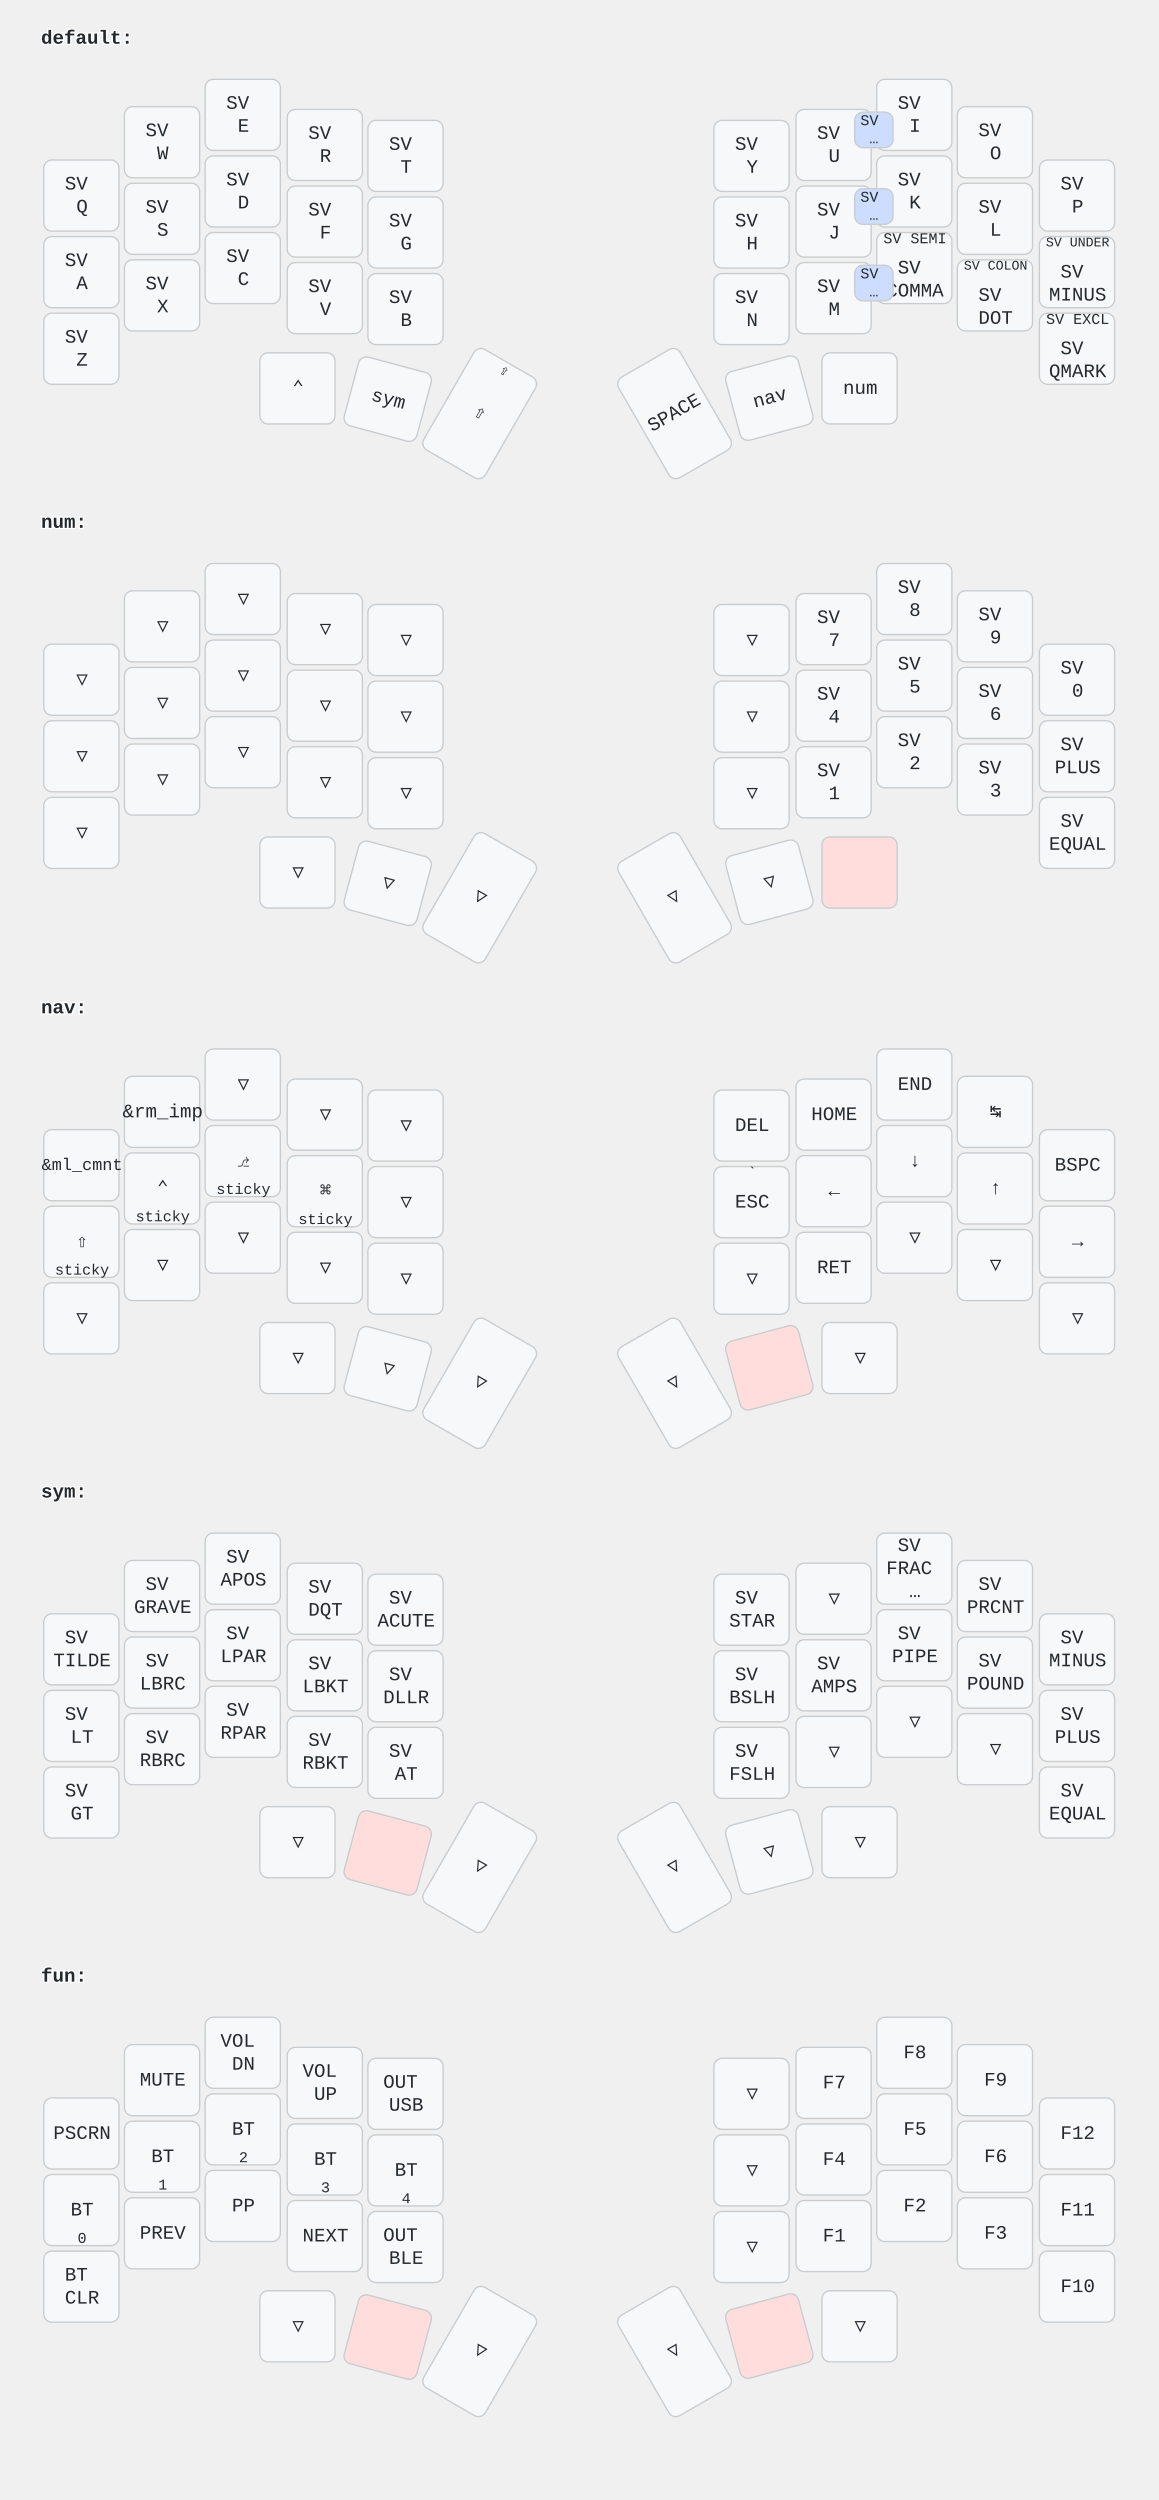
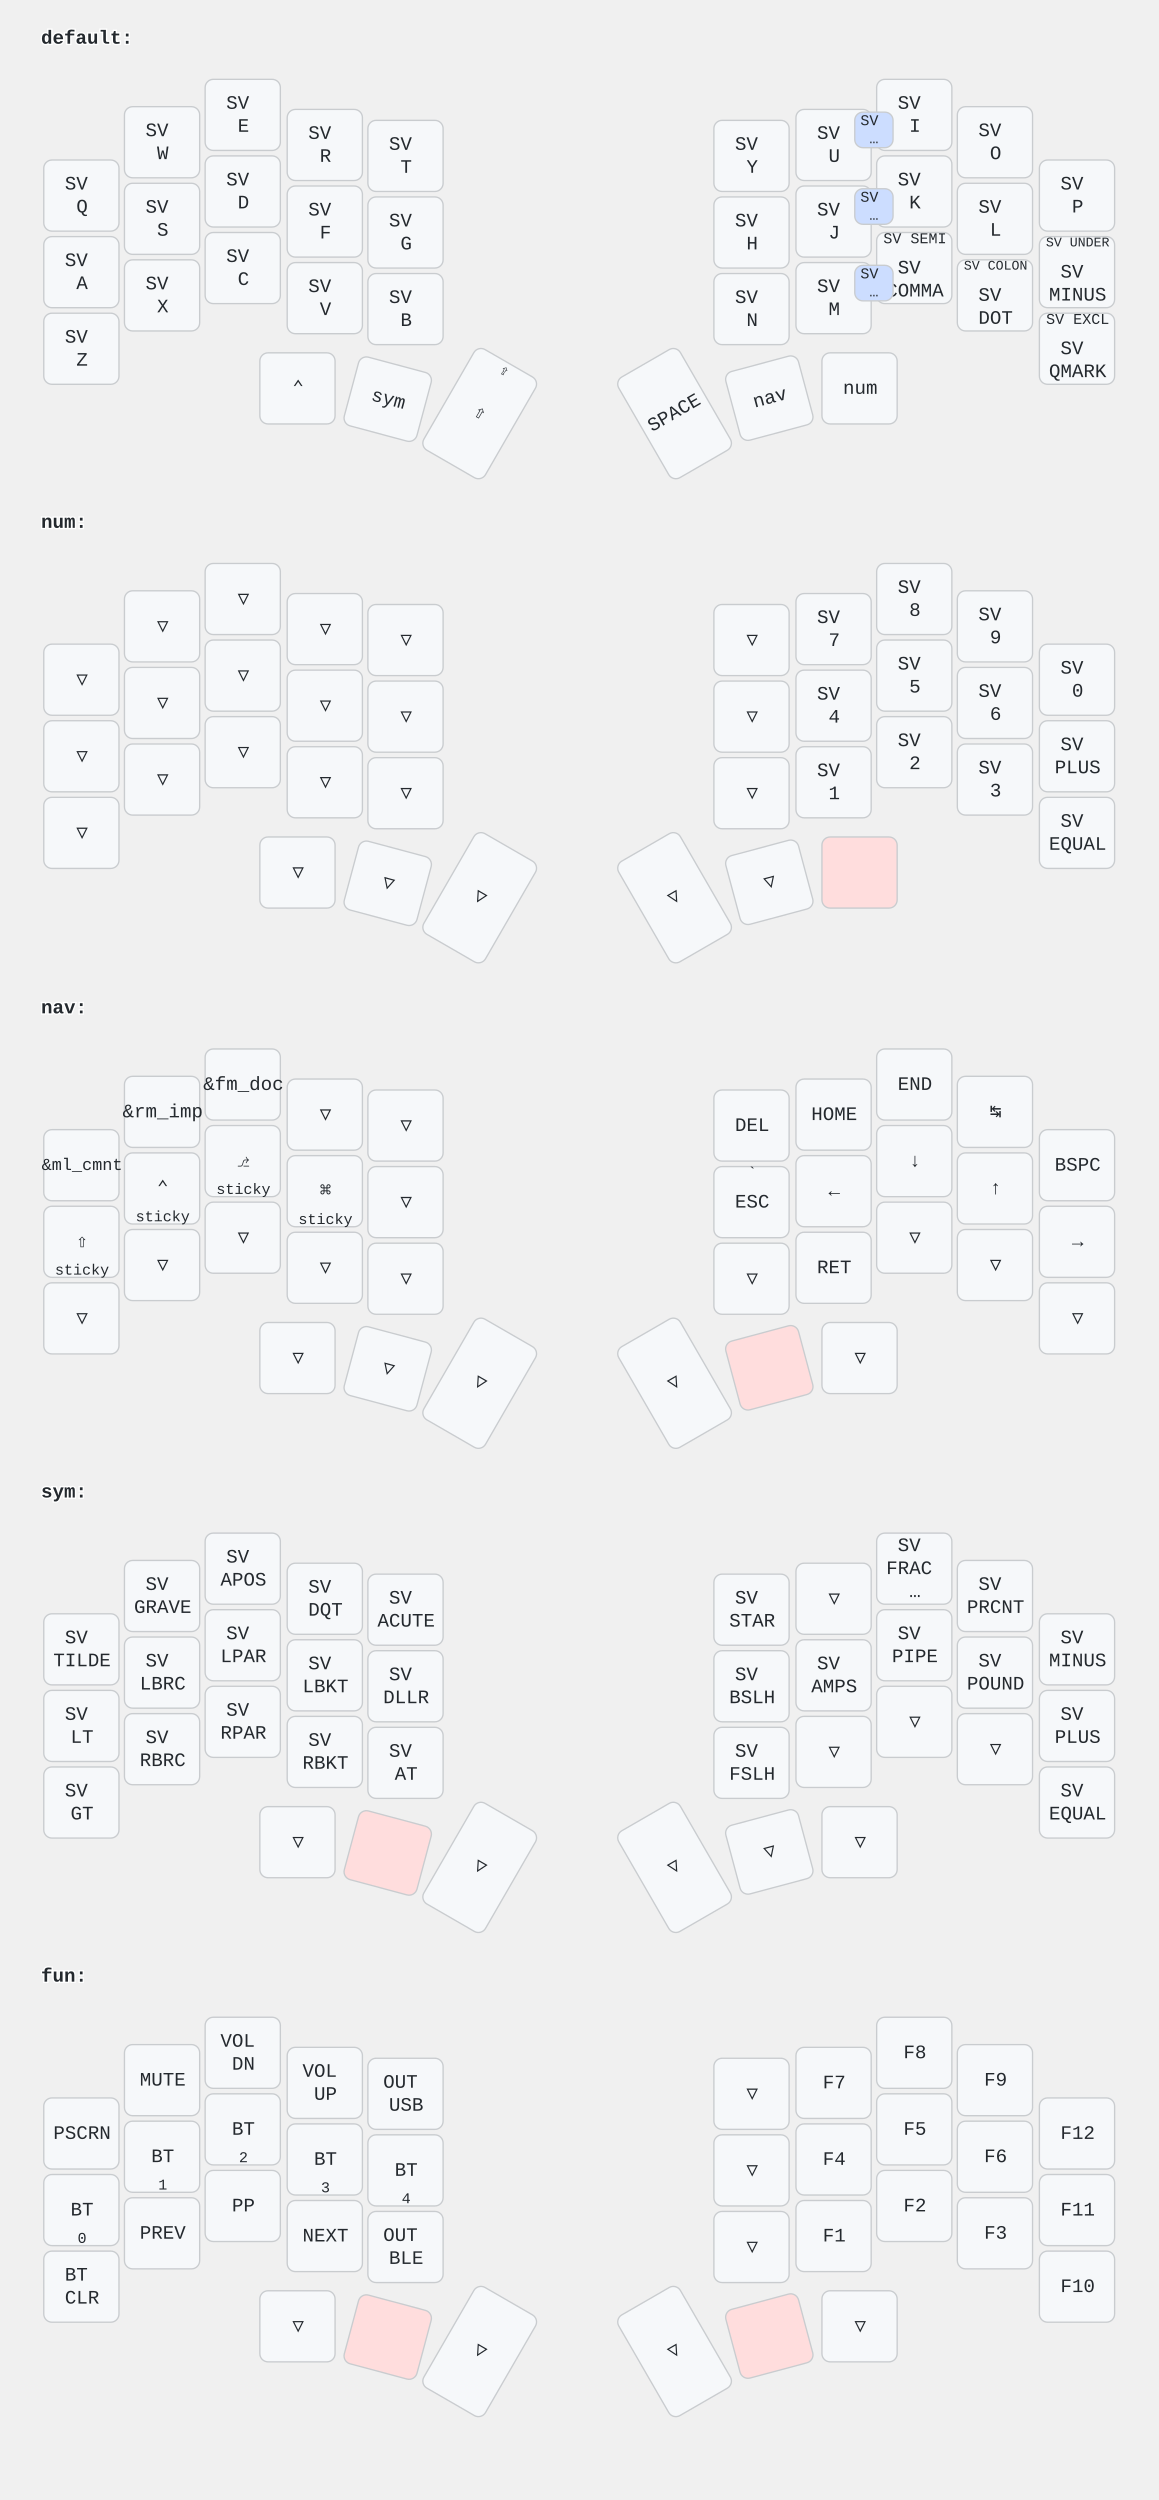
<svg xmlns="http://www.w3.org/2000/svg" width="847" height="1828" viewBox="0 0 847 1828" class="keymap">
  <style>/* font and background color specifications */
svg {
    font-family: SFMono-Regular,Consolas,Liberation Mono,Menlo,monospace;
    font-size: 14px;
    font-kerning: normal;
    text-rendering: optimizeLegibility;
    fill: #24292e;
}

/* default key styling */
rect {
    fill: #f6f8fa;
    stroke: #c9cccf;
    stroke-width: 1;
}

/* color accent for combo boxes */
rect.combo {
    fill: #cdf;
}

/* color accent for held keys */
rect.held, rect.combo.held {
    fill: #fdd;
}

/* color accent for ghost (optional) keys */
rect.ghost, rect.combo.ghost {
    fill: #ddd;
}

text {
    text-anchor: middle;
    dominant-baseline: middle;
}

/* styling for layer labels */
text.label {
    font-weight: bold;
    text-anchor: start;
    stroke: white;
    stroke-width: 2;
    paint-order: stroke;
}

/* styling for combo tap, and key hold/shifted label text */
text.combo, text.hold, text.shifted {
    font-size: 11px;
}

text.hold {
    text-anchor: middle;
    dominant-baseline: auto;
}

text.shifted {
    text-anchor: middle;
    dominant-baseline: hanging;
}

/* styling for hold/shifted label text in combo box */
text.combo.hold, text.combo.shifted {
    font-size: 8px;
}

/* styling for combo dendrons */
path {
    stroke-width: 1;
    stroke: gray;
    fill: none;
}
</style>
  <g transform="translate(30, 0)" class="layer-default">
    <text x="0" y="28" class="label" id="default">default:</text>
    <g transform="translate(0, 56)">
      <g transform="translate(30, 87)" class="key keypos-0">
        <rect rx="6" ry="6" x="-28" y="-26" width="55" height="52" class="key" />
        <text x="0" y="0" class="key tap">
          <tspan x="0" dy="-0.6em">SV</tspan>
          <tspan x="0" dy="1.2em">Q</tspan>
        </text>
      </g>
      <g transform="translate(89, 48)" class="key keypos-1">
        <rect rx="6" ry="6" x="-28" y="-26" width="55" height="52" class="key" />
        <text x="0" y="0" class="key tap">
          <tspan x="0" dy="-0.6em">SV</tspan>
          <tspan x="0" dy="1.2em">W</tspan>
        </text>
      </g>
      <g transform="translate(148, 28)" class="key keypos-2">
        <rect rx="6" ry="6" x="-28" y="-26" width="55" height="52" class="key" />
        <text x="0" y="0" class="key tap">
          <tspan x="0" dy="-0.6em">SV</tspan>
          <tspan x="0" dy="1.2em">E</tspan>
        </text>
      </g>
      <g transform="translate(208, 50)" class="key keypos-3">
        <rect rx="6" ry="6" x="-28" y="-26" width="55" height="52" class="key" />
        <text x="0" y="0" class="key tap">
          <tspan x="0" dy="-0.6em">SV</tspan>
          <tspan x="0" dy="1.2em">R</tspan>
        </text>
      </g>
      <g transform="translate(267, 58)" class="key keypos-4">
        <rect rx="6" ry="6" x="-28" y="-26" width="55" height="52" class="key" />
        <text x="0" y="0" class="key tap">
          <tspan x="0" dy="-0.6em">SV</tspan>
          <tspan x="0" dy="1.2em">T</tspan>
        </text>
      </g>
      <g transform="translate(520, 58)" class="key keypos-5">
        <rect rx="6" ry="6" x="-28" y="-26" width="55" height="52" class="key" />
        <text x="0" y="0" class="key tap">
          <tspan x="0" dy="-0.6em">SV</tspan>
          <tspan x="0" dy="1.2em">Y</tspan>
        </text>
      </g>
      <g transform="translate(580, 50)" class="key keypos-6">
        <rect rx="6" ry="6" x="-28" y="-26" width="55" height="52" class="key" />
        <text x="0" y="0" class="key tap">
          <tspan x="0" dy="-0.6em">SV</tspan>
          <tspan x="0" dy="1.2em">U</tspan>
        </text>
      </g>
      <g transform="translate(639, 28)" class="key keypos-7">
        <rect rx="6" ry="6" x="-28" y="-26" width="55" height="52" class="key" />
        <text x="0" y="0" class="key tap">
          <tspan x="0" dy="-0.6em">SV</tspan>
          <tspan x="0" dy="1.2em">I</tspan>
        </text>
      </g>
      <g transform="translate(698, 48)" class="key keypos-8">
        <rect rx="6" ry="6" x="-28" y="-26" width="55" height="52" class="key" />
        <text x="0" y="0" class="key tap">
          <tspan x="0" dy="-0.6em">SV</tspan>
          <tspan x="0" dy="1.2em">O</tspan>
        </text>
      </g>
      <g transform="translate(758, 87)" class="key keypos-9">
        <rect rx="6" ry="6" x="-28" y="-26" width="55" height="52" class="key" />
        <text x="0" y="0" class="key tap">
          <tspan x="0" dy="-0.6em">SV</tspan>
          <tspan x="0" dy="1.2em">P</tspan>
        </text>
      </g>
      <g transform="translate(30, 143)" class="key keypos-10">
        <rect rx="6" ry="6" x="-28" y="-26" width="55" height="52" class="key" />
        <text x="0" y="0" class="key tap">
          <tspan x="0" dy="-0.6em">SV</tspan>
          <tspan x="0" dy="1.2em">A</tspan>
        </text>
      </g>
      <g transform="translate(89, 104)" class="key keypos-11">
        <rect rx="6" ry="6" x="-28" y="-26" width="55" height="52" class="key" />
        <text x="0" y="0" class="key tap">
          <tspan x="0" dy="-0.6em">SV</tspan>
          <tspan x="0" dy="1.2em">S</tspan>
        </text>
      </g>
      <g transform="translate(148, 84)" class="key keypos-12">
        <rect rx="6" ry="6" x="-28" y="-26" width="55" height="52" class="key" />
        <text x="0" y="0" class="key tap">
          <tspan x="0" dy="-0.6em">SV</tspan>
          <tspan x="0" dy="1.2em">D</tspan>
        </text>
      </g>
      <g transform="translate(208, 106)" class="key keypos-13">
        <rect rx="6" ry="6" x="-28" y="-26" width="55" height="52" class="key" />
        <text x="0" y="0" class="key tap">
          <tspan x="0" dy="-0.6em">SV</tspan>
          <tspan x="0" dy="1.2em">F</tspan>
        </text>
      </g>
      <g transform="translate(267, 114)" class="key keypos-14">
        <rect rx="6" ry="6" x="-28" y="-26" width="55" height="52" class="key" />
        <text x="0" y="0" class="key tap">
          <tspan x="0" dy="-0.6em">SV</tspan>
          <tspan x="0" dy="1.2em">G</tspan>
        </text>
      </g>
      <g transform="translate(520, 114)" class="key keypos-15">
        <rect rx="6" ry="6" x="-28" y="-26" width="55" height="52" class="key" />
        <text x="0" y="0" class="key tap">
          <tspan x="0" dy="-0.6em">SV</tspan>
          <tspan x="0" dy="1.2em">H</tspan>
        </text>
      </g>
      <g transform="translate(580, 106)" class="key keypos-16">
        <rect rx="6" ry="6" x="-28" y="-26" width="55" height="52" class="key" />
        <text x="0" y="0" class="key tap">
          <tspan x="0" dy="-0.6em">SV</tspan>
          <tspan x="0" dy="1.2em">J</tspan>
        </text>
      </g>
      <g transform="translate(639, 84)" class="key keypos-17">
        <rect rx="6" ry="6" x="-28" y="-26" width="55" height="52" class="key" />
        <text x="0" y="0" class="key tap">
          <tspan x="0" dy="-0.6em">SV</tspan>
          <tspan x="0" dy="1.2em">K</tspan>
        </text>
      </g>
      <g transform="translate(698, 104)" class="key keypos-18">
        <rect rx="6" ry="6" x="-28" y="-26" width="55" height="52" class="key" />
        <text x="0" y="0" class="key tap">
          <tspan x="0" dy="-0.6em">SV</tspan>
          <tspan x="0" dy="1.2em">L</tspan>
        </text>
      </g>
      <g transform="translate(758, 143)" class="key keypos-19">
        <rect rx="6" ry="6" x="-28" y="-26" width="55" height="52" class="key" />
        <text x="0" y="0" class="key tap">
          <tspan x="0" dy="-0.0em">SV</tspan>
          <tspan x="0" dy="1.2em">MINUS</tspan>
        </text>
        <text x="0" y="-24" class="key shifted">
          <tspan style="font-size: 88%">SV UNDER</tspan>
        </text>
      </g>
      <g transform="translate(30, 199)" class="key keypos-20">
        <rect rx="6" ry="6" x="-28" y="-26" width="55" height="52" class="key" />
        <text x="0" y="0" class="key tap">
          <tspan x="0" dy="-0.6em">SV</tspan>
          <tspan x="0" dy="1.2em">Z</tspan>
        </text>
      </g>
      <g transform="translate(89, 160)" class="key keypos-21">
        <rect rx="6" ry="6" x="-28" y="-26" width="55" height="52" class="key" />
        <text x="0" y="0" class="key tap">
          <tspan x="0" dy="-0.6em">SV</tspan>
          <tspan x="0" dy="1.2em">X</tspan>
        </text>
      </g>
      <g transform="translate(148, 140)" class="key keypos-22">
        <rect rx="6" ry="6" x="-28" y="-26" width="55" height="52" class="key" />
        <text x="0" y="0" class="key tap">
          <tspan x="0" dy="-0.6em">SV</tspan>
          <tspan x="0" dy="1.2em">C</tspan>
        </text>
      </g>
      <g transform="translate(208, 162)" class="key keypos-23">
        <rect rx="6" ry="6" x="-28" y="-26" width="55" height="52" class="key" />
        <text x="0" y="0" class="key tap">
          <tspan x="0" dy="-0.6em">SV</tspan>
          <tspan x="0" dy="1.2em">V</tspan>
        </text>
      </g>
      <g transform="translate(267, 170)" class="key keypos-24">
        <rect rx="6" ry="6" x="-28" y="-26" width="55" height="52" class="key" />
        <text x="0" y="0" class="key tap">
          <tspan x="0" dy="-0.6em">SV</tspan>
          <tspan x="0" dy="1.2em">B</tspan>
        </text>
      </g>
      <g transform="translate(520, 170)" class="key keypos-25">
        <rect rx="6" ry="6" x="-28" y="-26" width="55" height="52" class="key" />
        <text x="0" y="0" class="key tap">
          <tspan x="0" dy="-0.6em">SV</tspan>
          <tspan x="0" dy="1.2em">N</tspan>
        </text>
      </g>
      <g transform="translate(580, 162)" class="key keypos-26">
        <rect rx="6" ry="6" x="-28" y="-26" width="55" height="52" class="key" />
        <text x="0" y="0" class="key tap">
          <tspan x="0" dy="-0.6em">SV</tspan>
          <tspan x="0" dy="1.2em">M</tspan>
        </text>
      </g>
      <g transform="translate(639, 140)" class="key keypos-27">
        <rect rx="6" ry="6" x="-28" y="-26" width="55" height="52" class="key" />
        <text x="0" y="0" class="key tap">
          <tspan x="0" dy="-0.0em">SV</tspan>
          <tspan x="0" dy="1.2em">COMMA</tspan>
        </text>
        <text x="0" y="-24" class="key shifted">SV SEMI</text>
      </g>
      <g transform="translate(698, 160)" class="key keypos-28">
        <rect rx="6" ry="6" x="-28" y="-26" width="55" height="52" class="key" />
        <text x="0" y="0" class="key tap">
          <tspan x="0" dy="-0.0em">SV</tspan>
          <tspan x="0" dy="1.2em">DOT</tspan>
        </text>
        <text x="0" y="-24" class="key shifted">
          <tspan style="font-size: 88%">SV COLON</tspan>
        </text>
      </g>
      <g transform="translate(758, 199)" class="key keypos-29">
        <rect rx="6" ry="6" x="-28" y="-26" width="55" height="52" class="key" />
        <text x="0" y="0" class="key tap">
          <tspan x="0" dy="-0.0em">SV</tspan>
          <tspan x="0" dy="1.2em">QMARK</tspan>
        </text>
        <text x="0" y="-24" class="key shifted">SV EXCL</text>
      </g>
      <g transform="translate(188, 228)" class="key keypos-30">
        <rect rx="6" ry="6" x="-28" y="-26" width="55" height="52" class="key" />
        <text x="0" y="0" class="key tap">⌃</text>
      </g>
      <g transform="translate(254, 236) rotate(15.0)" class="key keypos-31">
        <rect rx="6" ry="6" x="-28" y="-26" width="55" height="52" class="key" />
        <a href="#sym">
          <text x="0" y="0" class="key tap layer-activator">sym</text>
        </a>
      </g>
      <g transform="translate(321, 246) rotate(30.0)" class="key keypos-32">
        <rect rx="6" ry="6" x="-26" y="-42" width="52" height="85" class="key" />
        <text x="0" y="0" class="key tap">⇧</text>
        <text x="0" y="-40" class="key shifted">⇪</text>
      </g>
      <g transform="translate(463, 246) rotate(-30.0)" class="key keypos-33">
        <rect rx="6" ry="6" x="-26" y="-42" width="52" height="85" class="key" />
        <text x="0" y="0" class="key tap">SPACE</text>
      </g>
      <g transform="translate(533, 235) rotate(-15.0)" class="key keypos-34">
        <rect rx="6" ry="6" x="-28" y="-26" width="55" height="52" class="key" />
        <a href="#nav">
          <text x="0" y="0" class="key tap layer-activator">nav</text>
        </a>
      </g>
      <g transform="translate(599, 228)" class="key keypos-35">
        <rect rx="6" ry="6" x="-28" y="-26" width="55" height="52" class="key" />
        <a href="#num">
          <text x="0" y="0" class="key tap layer-activator">num</text>
        </a>
      </g>
      <g class="combo combopos-0">
        <rect rx="6" ry="6" x="595" y="26" width="28" height="26" class="combo" />
        <text x="609" y="39" class="combo tap">
          <tspan x="609" dy="-0.6em">SV</tspan>
          <tspan x="609" dy="1.2em">…</tspan>
        </text>
      </g>
      <g class="combo combopos-1">
        <rect rx="6" ry="6" x="595" y="82" width="28" height="26" class="combo" />
        <text x="609" y="95" class="combo tap">
          <tspan x="609" dy="-0.6em">SV</tspan>
          <tspan x="609" dy="1.2em">…</tspan>
        </text>
      </g>
      <g class="combo combopos-2">
        <rect rx="6" ry="6" x="595" y="138" width="28" height="26" class="combo" />
        <text x="609" y="151" class="combo tap">
          <tspan x="609" dy="-0.6em">SV</tspan>
          <tspan x="609" dy="1.2em">…</tspan>
        </text>
      </g>
    </g>
  </g>
  <g transform="translate(30, 354)" class="layer-num">
    <text x="0" y="28" class="label" id="num">num:</text>
    <g transform="translate(0, 56)">
      <g transform="translate(30, 87)" class="key trans keypos-0">
        <rect rx="6" ry="6" x="-28" y="-26" width="55" height="52" class="key trans" />
        <text x="0" y="0" class="key trans tap">▽</text>
      </g>
      <g transform="translate(89, 48)" class="key trans keypos-1">
        <rect rx="6" ry="6" x="-28" y="-26" width="55" height="52" class="key trans" />
        <text x="0" y="0" class="key trans tap">▽</text>
      </g>
      <g transform="translate(148, 28)" class="key trans keypos-2">
        <rect rx="6" ry="6" x="-28" y="-26" width="55" height="52" class="key trans" />
        <text x="0" y="0" class="key trans tap">▽</text>
      </g>
      <g transform="translate(208, 50)" class="key trans keypos-3">
        <rect rx="6" ry="6" x="-28" y="-26" width="55" height="52" class="key trans" />
        <text x="0" y="0" class="key trans tap">▽</text>
      </g>
      <g transform="translate(267, 58)" class="key trans keypos-4">
        <rect rx="6" ry="6" x="-28" y="-26" width="55" height="52" class="key trans" />
        <text x="0" y="0" class="key trans tap">▽</text>
      </g>
      <g transform="translate(520, 58)" class="key trans keypos-5">
        <rect rx="6" ry="6" x="-28" y="-26" width="55" height="52" class="key trans" />
        <text x="0" y="0" class="key trans tap">▽</text>
      </g>
      <g transform="translate(580, 50)" class="key keypos-6">
        <rect rx="6" ry="6" x="-28" y="-26" width="55" height="52" class="key" />
        <text x="0" y="0" class="key tap">
          <tspan x="0" dy="-0.6em">SV</tspan>
          <tspan x="0" dy="1.2em">7</tspan>
        </text>
      </g>
      <g transform="translate(639, 28)" class="key keypos-7">
        <rect rx="6" ry="6" x="-28" y="-26" width="55" height="52" class="key" />
        <text x="0" y="0" class="key tap">
          <tspan x="0" dy="-0.6em">SV</tspan>
          <tspan x="0" dy="1.2em">8</tspan>
        </text>
      </g>
      <g transform="translate(698, 48)" class="key keypos-8">
        <rect rx="6" ry="6" x="-28" y="-26" width="55" height="52" class="key" />
        <text x="0" y="0" class="key tap">
          <tspan x="0" dy="-0.6em">SV</tspan>
          <tspan x="0" dy="1.2em">9</tspan>
        </text>
      </g>
      <g transform="translate(758, 87)" class="key keypos-9">
        <rect rx="6" ry="6" x="-28" y="-26" width="55" height="52" class="key" />
        <text x="0" y="0" class="key tap">
          <tspan x="0" dy="-0.6em">SV</tspan>
          <tspan x="0" dy="1.2em">0</tspan>
        </text>
      </g>
      <g transform="translate(30, 143)" class="key trans keypos-10">
        <rect rx="6" ry="6" x="-28" y="-26" width="55" height="52" class="key trans" />
        <text x="0" y="0" class="key trans tap">▽</text>
      </g>
      <g transform="translate(89, 104)" class="key trans keypos-11">
        <rect rx="6" ry="6" x="-28" y="-26" width="55" height="52" class="key trans" />
        <text x="0" y="0" class="key trans tap">▽</text>
      </g>
      <g transform="translate(148, 84)" class="key trans keypos-12">
        <rect rx="6" ry="6" x="-28" y="-26" width="55" height="52" class="key trans" />
        <text x="0" y="0" class="key trans tap">▽</text>
      </g>
      <g transform="translate(208, 106)" class="key trans keypos-13">
        <rect rx="6" ry="6" x="-28" y="-26" width="55" height="52" class="key trans" />
        <text x="0" y="0" class="key trans tap">▽</text>
      </g>
      <g transform="translate(267, 114)" class="key trans keypos-14">
        <rect rx="6" ry="6" x="-28" y="-26" width="55" height="52" class="key trans" />
        <text x="0" y="0" class="key trans tap">▽</text>
      </g>
      <g transform="translate(520, 114)" class="key trans keypos-15">
        <rect rx="6" ry="6" x="-28" y="-26" width="55" height="52" class="key trans" />
        <text x="0" y="0" class="key trans tap">▽</text>
      </g>
      <g transform="translate(580, 106)" class="key keypos-16">
        <rect rx="6" ry="6" x="-28" y="-26" width="55" height="52" class="key" />
        <text x="0" y="0" class="key tap">
          <tspan x="0" dy="-0.6em">SV</tspan>
          <tspan x="0" dy="1.2em">4</tspan>
        </text>
      </g>
      <g transform="translate(639, 84)" class="key keypos-17">
        <rect rx="6" ry="6" x="-28" y="-26" width="55" height="52" class="key" />
        <text x="0" y="0" class="key tap">
          <tspan x="0" dy="-0.6em">SV</tspan>
          <tspan x="0" dy="1.2em">5</tspan>
        </text>
      </g>
      <g transform="translate(698, 104)" class="key keypos-18">
        <rect rx="6" ry="6" x="-28" y="-26" width="55" height="52" class="key" />
        <text x="0" y="0" class="key tap">
          <tspan x="0" dy="-0.6em">SV</tspan>
          <tspan x="0" dy="1.2em">6</tspan>
        </text>
      </g>
      <g transform="translate(758, 143)" class="key keypos-19">
        <rect rx="6" ry="6" x="-28" y="-26" width="55" height="52" class="key" />
        <text x="0" y="0" class="key tap">
          <tspan x="0" dy="-0.6em">SV</tspan>
          <tspan x="0" dy="1.2em">PLUS</tspan>
        </text>
      </g>
      <g transform="translate(30, 199)" class="key trans keypos-20">
        <rect rx="6" ry="6" x="-28" y="-26" width="55" height="52" class="key trans" />
        <text x="0" y="0" class="key trans tap">▽</text>
      </g>
      <g transform="translate(89, 160)" class="key trans keypos-21">
        <rect rx="6" ry="6" x="-28" y="-26" width="55" height="52" class="key trans" />
        <text x="0" y="0" class="key trans tap">▽</text>
      </g>
      <g transform="translate(148, 140)" class="key trans keypos-22">
        <rect rx="6" ry="6" x="-28" y="-26" width="55" height="52" class="key trans" />
        <text x="0" y="0" class="key trans tap">▽</text>
      </g>
      <g transform="translate(208, 162)" class="key trans keypos-23">
        <rect rx="6" ry="6" x="-28" y="-26" width="55" height="52" class="key trans" />
        <text x="0" y="0" class="key trans tap">▽</text>
      </g>
      <g transform="translate(267, 170)" class="key trans keypos-24">
        <rect rx="6" ry="6" x="-28" y="-26" width="55" height="52" class="key trans" />
        <text x="0" y="0" class="key trans tap">▽</text>
      </g>
      <g transform="translate(520, 170)" class="key trans keypos-25">
        <rect rx="6" ry="6" x="-28" y="-26" width="55" height="52" class="key trans" />
        <text x="0" y="0" class="key trans tap">▽</text>
      </g>
      <g transform="translate(580, 162)" class="key keypos-26">
        <rect rx="6" ry="6" x="-28" y="-26" width="55" height="52" class="key" />
        <text x="0" y="0" class="key tap">
          <tspan x="0" dy="-0.6em">SV</tspan>
          <tspan x="0" dy="1.2em">1</tspan>
        </text>
      </g>
      <g transform="translate(639, 140)" class="key keypos-27">
        <rect rx="6" ry="6" x="-28" y="-26" width="55" height="52" class="key" />
        <text x="0" y="0" class="key tap">
          <tspan x="0" dy="-0.6em">SV</tspan>
          <tspan x="0" dy="1.2em">2</tspan>
        </text>
      </g>
      <g transform="translate(698, 160)" class="key keypos-28">
        <rect rx="6" ry="6" x="-28" y="-26" width="55" height="52" class="key" />
        <text x="0" y="0" class="key tap">
          <tspan x="0" dy="-0.6em">SV</tspan>
          <tspan x="0" dy="1.2em">3</tspan>
        </text>
      </g>
      <g transform="translate(758, 199)" class="key keypos-29">
        <rect rx="6" ry="6" x="-28" y="-26" width="55" height="52" class="key" />
        <text x="0" y="0" class="key tap">
          <tspan x="0" dy="-0.6em">SV</tspan>
          <tspan x="0" dy="1.2em">EQUAL</tspan>
        </text>
      </g>
      <g transform="translate(188, 228)" class="key trans keypos-30">
        <rect rx="6" ry="6" x="-28" y="-26" width="55" height="52" class="key trans" />
        <text x="0" y="0" class="key trans tap">▽</text>
      </g>
      <g transform="translate(254, 236) rotate(15.0)" class="key trans keypos-31">
        <rect rx="6" ry="6" x="-28" y="-26" width="55" height="52" class="key trans" />
        <text x="0" y="0" class="key trans tap">▽</text>
      </g>
      <g transform="translate(321, 246) rotate(30.0)" class="key trans keypos-32">
        <rect rx="6" ry="6" x="-26" y="-42" width="52" height="85" class="key trans" />
        <text x="0" y="0" class="key trans tap">▽</text>
      </g>
      <g transform="translate(463, 246) rotate(-30.0)" class="key trans keypos-33">
        <rect rx="6" ry="6" x="-26" y="-42" width="52" height="85" class="key trans" />
        <text x="0" y="0" class="key trans tap">▽</text>
      </g>
      <g transform="translate(533, 235) rotate(-15.0)" class="key trans keypos-34">
        <rect rx="6" ry="6" x="-28" y="-26" width="55" height="52" class="key trans" />
        <text x="0" y="0" class="key trans tap">▽</text>
      </g>
      <g transform="translate(599, 228)" class="key held keypos-35">
        <rect rx="6" ry="6" x="-28" y="-26" width="55" height="52" class="key held" />
      </g>
    </g>
  </g>
  <g transform="translate(30, 709)" class="layer-nav">
    <text x="0" y="28" class="label" id="nav">nav:</text>
    <g transform="translate(0, 56)">
      <g transform="translate(30, 87)" class="key keypos-0">
        <rect rx="6" ry="6" x="-28" y="-26" width="55" height="52" class="key" />
        <text x="0" y="0" class="key tap">
          <tspan style="font-size: 88%">&amp;ml_cmnt</tspan>
        </text>
      </g>
      <g transform="translate(89, 48)" class="key keypos-1">
        <rect rx="6" ry="6" x="-28" y="-26" width="55" height="52" class="key" />
        <text x="0" y="0" class="key tap">&amp;rm_imp</text>
      </g>
-       <g transform="translate(148, 28)" class="key trans keypos-2">
-         <rect rx="6" ry="6" x="-28" y="-26" width="55" height="52" class="key trans" />
-         <text x="0" y="0" class="key trans tap">▽</text>
+       <g transform="translate(148, 28)" class="key keypos-2">
+         <rect rx="6" ry="6" x="-28" y="-26" width="55" height="52" class="key" />
+         <text x="0" y="0" class="key tap">&amp;fm_doc</text>
      </g>
      <g transform="translate(208, 50)" class="key trans keypos-3">
        <rect rx="6" ry="6" x="-28" y="-26" width="55" height="52" class="key trans" />
        <text x="0" y="0" class="key trans tap">▽</text>
      </g>
      <g transform="translate(267, 58)" class="key trans keypos-4">
        <rect rx="6" ry="6" x="-28" y="-26" width="55" height="52" class="key trans" />
        <text x="0" y="0" class="key trans tap">▽</text>
      </g>
      <g transform="translate(520, 58)" class="key keypos-5">
        <rect rx="6" ry="6" x="-28" y="-26" width="55" height="52" class="key" />
        <text x="0" y="0" class="key tap">DEL</text>
      </g>
      <g transform="translate(580, 50)" class="key keypos-6">
        <rect rx="6" ry="6" x="-28" y="-26" width="55" height="52" class="key" />
        <text x="0" y="0" class="key tap">HOME</text>
      </g>
      <g transform="translate(639, 28)" class="key keypos-7">
        <rect rx="6" ry="6" x="-28" y="-26" width="55" height="52" class="key" />
        <text x="0" y="0" class="key tap">END</text>
      </g>
      <g transform="translate(698, 48)" class="key keypos-8">
        <rect rx="6" ry="6" x="-28" y="-26" width="55" height="52" class="key" />
        <text x="0" y="0" class="key tap">↹</text>
      </g>
      <g transform="translate(758, 87)" class="key keypos-9">
        <rect rx="6" ry="6" x="-28" y="-26" width="55" height="52" class="key" />
        <text x="0" y="0" class="key tap">BSPC</text>
      </g>
      <g transform="translate(30, 143)" class="key keypos-10">
        <rect rx="6" ry="6" x="-28" y="-26" width="55" height="52" class="key" />
        <text x="0" y="0" class="key tap">⇧</text>
        <text x="0" y="24" class="key hold">sticky</text>
      </g>
      <g transform="translate(89, 104)" class="key keypos-11">
        <rect rx="6" ry="6" x="-28" y="-26" width="55" height="52" class="key" />
        <text x="0" y="0" class="key tap">⌃</text>
        <text x="0" y="24" class="key hold">sticky</text>
      </g>
      <g transform="translate(148, 84)" class="key keypos-12">
        <rect rx="6" ry="6" x="-28" y="-26" width="55" height="52" class="key" />
        <text x="0" y="0" class="key tap">⎇</text>
        <text x="0" y="24" class="key hold">sticky</text>
      </g>
      <g transform="translate(208, 106)" class="key keypos-13">
        <rect rx="6" ry="6" x="-28" y="-26" width="55" height="52" class="key" />
        <text x="0" y="0" class="key tap">⌘</text>
        <text x="0" y="24" class="key hold">sticky</text>
      </g>
      <g transform="translate(267, 114)" class="key trans keypos-14">
        <rect rx="6" ry="6" x="-28" y="-26" width="55" height="52" class="key trans" />
        <text x="0" y="0" class="key trans tap">▽</text>
      </g>
      <g transform="translate(520, 114)" class="key keypos-15">
        <rect rx="6" ry="6" x="-28" y="-26" width="55" height="52" class="key" />
        <text x="0" y="0" class="key tap">ESC</text>
        <text x="0" y="-24" class="key shifted">`</text>
      </g>
      <g transform="translate(580, 106)" class="key keypos-16">
        <rect rx="6" ry="6" x="-28" y="-26" width="55" height="52" class="key" />
        <text x="0" y="0" class="key tap">←</text>
      </g>
      <g transform="translate(639, 84)" class="key keypos-17">
        <rect rx="6" ry="6" x="-28" y="-26" width="55" height="52" class="key" />
        <text x="0" y="0" class="key tap">↓</text>
      </g>
      <g transform="translate(698, 104)" class="key keypos-18">
        <rect rx="6" ry="6" x="-28" y="-26" width="55" height="52" class="key" />
        <text x="0" y="0" class="key tap">↑</text>
      </g>
      <g transform="translate(758, 143)" class="key keypos-19">
        <rect rx="6" ry="6" x="-28" y="-26" width="55" height="52" class="key" />
        <text x="0" y="0" class="key tap">→</text>
      </g>
      <g transform="translate(30, 199)" class="key trans keypos-20">
        <rect rx="6" ry="6" x="-28" y="-26" width="55" height="52" class="key trans" />
        <text x="0" y="0" class="key trans tap">▽</text>
      </g>
      <g transform="translate(89, 160)" class="key trans keypos-21">
        <rect rx="6" ry="6" x="-28" y="-26" width="55" height="52" class="key trans" />
        <text x="0" y="0" class="key trans tap">▽</text>
      </g>
      <g transform="translate(148, 140)" class="key trans keypos-22">
        <rect rx="6" ry="6" x="-28" y="-26" width="55" height="52" class="key trans" />
        <text x="0" y="0" class="key trans tap">▽</text>
      </g>
      <g transform="translate(208, 162)" class="key trans keypos-23">
        <rect rx="6" ry="6" x="-28" y="-26" width="55" height="52" class="key trans" />
        <text x="0" y="0" class="key trans tap">▽</text>
      </g>
      <g transform="translate(267, 170)" class="key trans keypos-24">
        <rect rx="6" ry="6" x="-28" y="-26" width="55" height="52" class="key trans" />
        <text x="0" y="0" class="key trans tap">▽</text>
      </g>
      <g transform="translate(520, 170)" class="key trans keypos-25">
        <rect rx="6" ry="6" x="-28" y="-26" width="55" height="52" class="key trans" />
        <text x="0" y="0" class="key trans tap">▽</text>
      </g>
      <g transform="translate(580, 162)" class="key keypos-26">
        <rect rx="6" ry="6" x="-28" y="-26" width="55" height="52" class="key" />
        <text x="0" y="0" class="key tap">RET</text>
      </g>
      <g transform="translate(639, 140)" class="key trans keypos-27">
        <rect rx="6" ry="6" x="-28" y="-26" width="55" height="52" class="key trans" />
        <text x="0" y="0" class="key trans tap">▽</text>
      </g>
      <g transform="translate(698, 160)" class="key trans keypos-28">
        <rect rx="6" ry="6" x="-28" y="-26" width="55" height="52" class="key trans" />
        <text x="0" y="0" class="key trans tap">▽</text>
      </g>
      <g transform="translate(758, 199)" class="key trans keypos-29">
        <rect rx="6" ry="6" x="-28" y="-26" width="55" height="52" class="key trans" />
        <text x="0" y="0" class="key trans tap">▽</text>
      </g>
      <g transform="translate(188, 228)" class="key trans keypos-30">
        <rect rx="6" ry="6" x="-28" y="-26" width="55" height="52" class="key trans" />
        <text x="0" y="0" class="key trans tap">▽</text>
      </g>
      <g transform="translate(254, 236) rotate(15.0)" class="key trans keypos-31">
        <rect rx="6" ry="6" x="-28" y="-26" width="55" height="52" class="key trans" />
        <text x="0" y="0" class="key trans tap">▽</text>
      </g>
      <g transform="translate(321, 246) rotate(30.0)" class="key trans keypos-32">
        <rect rx="6" ry="6" x="-26" y="-42" width="52" height="85" class="key trans" />
        <text x="0" y="0" class="key trans tap">▽</text>
      </g>
      <g transform="translate(463, 246) rotate(-30.0)" class="key trans keypos-33">
        <rect rx="6" ry="6" x="-26" y="-42" width="52" height="85" class="key trans" />
        <text x="0" y="0" class="key trans tap">▽</text>
      </g>
      <g transform="translate(533, 235) rotate(-15.0)" class="key held keypos-34">
        <rect rx="6" ry="6" x="-28" y="-26" width="55" height="52" class="key held" />
      </g>
      <g transform="translate(599, 228)" class="key trans keypos-35">
        <rect rx="6" ry="6" x="-28" y="-26" width="55" height="52" class="key trans" />
        <text x="0" y="0" class="key trans tap">▽</text>
      </g>
    </g>
  </g>
  <g transform="translate(30, 1063)" class="layer-sym">
    <text x="0" y="28" class="label" id="sym">sym:</text>
    <g transform="translate(0, 56)">
      <g transform="translate(30, 87)" class="key keypos-0">
        <rect rx="6" ry="6" x="-28" y="-26" width="55" height="52" class="key" />
        <text x="0" y="0" class="key tap">
          <tspan x="0" dy="-0.6em">SV</tspan>
          <tspan x="0" dy="1.2em">TILDE</tspan>
        </text>
      </g>
      <g transform="translate(89, 48)" class="key keypos-1">
        <rect rx="6" ry="6" x="-28" y="-26" width="55" height="52" class="key" />
        <text x="0" y="0" class="key tap">
          <tspan x="0" dy="-0.6em">SV</tspan>
          <tspan x="0" dy="1.2em">GRAVE</tspan>
        </text>
      </g>
      <g transform="translate(148, 28)" class="key keypos-2">
        <rect rx="6" ry="6" x="-28" y="-26" width="55" height="52" class="key" />
        <text x="0" y="0" class="key tap">
          <tspan x="0" dy="-0.6em">SV</tspan>
          <tspan x="0" dy="1.2em">APOS</tspan>
        </text>
      </g>
      <g transform="translate(208, 50)" class="key keypos-3">
        <rect rx="6" ry="6" x="-28" y="-26" width="55" height="52" class="key" />
        <text x="0" y="0" class="key tap">
          <tspan x="0" dy="-0.6em">SV</tspan>
          <tspan x="0" dy="1.2em">DQT</tspan>
        </text>
      </g>
      <g transform="translate(267, 58)" class="key keypos-4">
        <rect rx="6" ry="6" x="-28" y="-26" width="55" height="52" class="key" />
        <text x="0" y="0" class="key tap">
          <tspan x="0" dy="-0.6em">SV</tspan>
          <tspan x="0" dy="1.2em">ACUTE</tspan>
        </text>
      </g>
      <g transform="translate(520, 58)" class="key keypos-5">
        <rect rx="6" ry="6" x="-28" y="-26" width="55" height="52" class="key" />
        <text x="0" y="0" class="key tap">
          <tspan x="0" dy="-0.6em">SV</tspan>
          <tspan x="0" dy="1.2em">STAR</tspan>
        </text>
      </g>
      <g transform="translate(580, 50)" class="key trans keypos-6">
        <rect rx="6" ry="6" x="-28" y="-26" width="55" height="52" class="key trans" />
        <text x="0" y="0" class="key trans tap">▽</text>
      </g>
      <g transform="translate(639, 28)" class="key keypos-7">
        <rect rx="6" ry="6" x="-28" y="-26" width="55" height="52" class="key" />
        <text x="0" y="0" class="key tap">
          <tspan x="0" dy="-1.2em">SV</tspan>
          <tspan x="0" dy="1.2em">FRAC</tspan>
          <tspan x="0" dy="1.2em">…</tspan>
        </text>
      </g>
      <g transform="translate(698, 48)" class="key keypos-8">
        <rect rx="6" ry="6" x="-28" y="-26" width="55" height="52" class="key" />
        <text x="0" y="0" class="key tap">
          <tspan x="0" dy="-0.6em">SV</tspan>
          <tspan x="0" dy="1.2em">PRCNT</tspan>
        </text>
      </g>
      <g transform="translate(758, 87)" class="key keypos-9">
        <rect rx="6" ry="6" x="-28" y="-26" width="55" height="52" class="key" />
        <text x="0" y="0" class="key tap">
          <tspan x="0" dy="-0.6em">SV</tspan>
          <tspan x="0" dy="1.2em">MINUS</tspan>
        </text>
      </g>
      <g transform="translate(30, 143)" class="key keypos-10">
        <rect rx="6" ry="6" x="-28" y="-26" width="55" height="52" class="key" />
        <text x="0" y="0" class="key tap">
          <tspan x="0" dy="-0.6em">SV</tspan>
          <tspan x="0" dy="1.2em">LT</tspan>
        </text>
      </g>
      <g transform="translate(89, 104)" class="key keypos-11">
        <rect rx="6" ry="6" x="-28" y="-26" width="55" height="52" class="key" />
        <text x="0" y="0" class="key tap">
          <tspan x="0" dy="-0.6em">SV</tspan>
          <tspan x="0" dy="1.2em">LBRC</tspan>
        </text>
      </g>
      <g transform="translate(148, 84)" class="key keypos-12">
        <rect rx="6" ry="6" x="-28" y="-26" width="55" height="52" class="key" />
        <text x="0" y="0" class="key tap">
          <tspan x="0" dy="-0.6em">SV</tspan>
          <tspan x="0" dy="1.2em">LPAR</tspan>
        </text>
      </g>
      <g transform="translate(208, 106)" class="key keypos-13">
        <rect rx="6" ry="6" x="-28" y="-26" width="55" height="52" class="key" />
        <text x="0" y="0" class="key tap">
          <tspan x="0" dy="-0.6em">SV</tspan>
          <tspan x="0" dy="1.2em">LBKT</tspan>
        </text>
      </g>
      <g transform="translate(267, 114)" class="key keypos-14">
        <rect rx="6" ry="6" x="-28" y="-26" width="55" height="52" class="key" />
        <text x="0" y="0" class="key tap">
          <tspan x="0" dy="-0.6em">SV</tspan>
          <tspan x="0" dy="1.2em">DLLR</tspan>
        </text>
      </g>
      <g transform="translate(520, 114)" class="key keypos-15">
        <rect rx="6" ry="6" x="-28" y="-26" width="55" height="52" class="key" />
        <text x="0" y="0" class="key tap">
          <tspan x="0" dy="-0.6em">SV</tspan>
          <tspan x="0" dy="1.2em">BSLH</tspan>
        </text>
      </g>
      <g transform="translate(580, 106)" class="key keypos-16">
        <rect rx="6" ry="6" x="-28" y="-26" width="55" height="52" class="key" />
        <text x="0" y="0" class="key tap">
          <tspan x="0" dy="-0.6em">SV</tspan>
          <tspan x="0" dy="1.2em">AMPS</tspan>
        </text>
      </g>
      <g transform="translate(639, 84)" class="key keypos-17">
        <rect rx="6" ry="6" x="-28" y="-26" width="55" height="52" class="key" />
        <text x="0" y="0" class="key tap">
          <tspan x="0" dy="-0.6em">SV</tspan>
          <tspan x="0" dy="1.2em">PIPE</tspan>
        </text>
      </g>
      <g transform="translate(698, 104)" class="key keypos-18">
        <rect rx="6" ry="6" x="-28" y="-26" width="55" height="52" class="key" />
        <text x="0" y="0" class="key tap">
          <tspan x="0" dy="-0.6em">SV</tspan>
          <tspan x="0" dy="1.2em">POUND</tspan>
        </text>
      </g>
      <g transform="translate(758, 143)" class="key keypos-19">
        <rect rx="6" ry="6" x="-28" y="-26" width="55" height="52" class="key" />
        <text x="0" y="0" class="key tap">
          <tspan x="0" dy="-0.6em">SV</tspan>
          <tspan x="0" dy="1.2em">PLUS</tspan>
        </text>
      </g>
      <g transform="translate(30, 199)" class="key keypos-20">
        <rect rx="6" ry="6" x="-28" y="-26" width="55" height="52" class="key" />
        <text x="0" y="0" class="key tap">
          <tspan x="0" dy="-0.6em">SV</tspan>
          <tspan x="0" dy="1.2em">GT</tspan>
        </text>
      </g>
      <g transform="translate(89, 160)" class="key keypos-21">
        <rect rx="6" ry="6" x="-28" y="-26" width="55" height="52" class="key" />
        <text x="0" y="0" class="key tap">
          <tspan x="0" dy="-0.6em">SV</tspan>
          <tspan x="0" dy="1.2em">RBRC</tspan>
        </text>
      </g>
      <g transform="translate(148, 140)" class="key keypos-22">
        <rect rx="6" ry="6" x="-28" y="-26" width="55" height="52" class="key" />
        <text x="0" y="0" class="key tap">
          <tspan x="0" dy="-0.6em">SV</tspan>
          <tspan x="0" dy="1.2em">RPAR</tspan>
        </text>
      </g>
      <g transform="translate(208, 162)" class="key keypos-23">
        <rect rx="6" ry="6" x="-28" y="-26" width="55" height="52" class="key" />
        <text x="0" y="0" class="key tap">
          <tspan x="0" dy="-0.6em">SV</tspan>
          <tspan x="0" dy="1.2em">RBKT</tspan>
        </text>
      </g>
      <g transform="translate(267, 170)" class="key keypos-24">
        <rect rx="6" ry="6" x="-28" y="-26" width="55" height="52" class="key" />
        <text x="0" y="0" class="key tap">
          <tspan x="0" dy="-0.6em">SV</tspan>
          <tspan x="0" dy="1.2em">AT</tspan>
        </text>
      </g>
      <g transform="translate(520, 170)" class="key keypos-25">
        <rect rx="6" ry="6" x="-28" y="-26" width="55" height="52" class="key" />
        <text x="0" y="0" class="key tap">
          <tspan x="0" dy="-0.6em">SV</tspan>
          <tspan x="0" dy="1.2em">FSLH</tspan>
        </text>
      </g>
      <g transform="translate(580, 162)" class="key trans keypos-26">
        <rect rx="6" ry="6" x="-28" y="-26" width="55" height="52" class="key trans" />
        <text x="0" y="0" class="key trans tap">▽</text>
      </g>
      <g transform="translate(639, 140)" class="key trans keypos-27">
        <rect rx="6" ry="6" x="-28" y="-26" width="55" height="52" class="key trans" />
        <text x="0" y="0" class="key trans tap">▽</text>
      </g>
      <g transform="translate(698, 160)" class="key trans keypos-28">
        <rect rx="6" ry="6" x="-28" y="-26" width="55" height="52" class="key trans" />
        <text x="0" y="0" class="key trans tap">▽</text>
      </g>
      <g transform="translate(758, 199)" class="key keypos-29">
        <rect rx="6" ry="6" x="-28" y="-26" width="55" height="52" class="key" />
        <text x="0" y="0" class="key tap">
          <tspan x="0" dy="-0.6em">SV</tspan>
          <tspan x="0" dy="1.2em">EQUAL</tspan>
        </text>
      </g>
      <g transform="translate(188, 228)" class="key trans keypos-30">
        <rect rx="6" ry="6" x="-28" y="-26" width="55" height="52" class="key trans" />
        <text x="0" y="0" class="key trans tap">▽</text>
      </g>
      <g transform="translate(254, 236) rotate(15.0)" class="key held keypos-31">
        <rect rx="6" ry="6" x="-28" y="-26" width="55" height="52" class="key held" />
      </g>
      <g transform="translate(321, 246) rotate(30.0)" class="key trans keypos-32">
        <rect rx="6" ry="6" x="-26" y="-42" width="52" height="85" class="key trans" />
        <text x="0" y="0" class="key trans tap">▽</text>
      </g>
      <g transform="translate(463, 246) rotate(-30.0)" class="key trans keypos-33">
        <rect rx="6" ry="6" x="-26" y="-42" width="52" height="85" class="key trans" />
        <text x="0" y="0" class="key trans tap">▽</text>
      </g>
      <g transform="translate(533, 235) rotate(-15.0)" class="key trans keypos-34">
        <rect rx="6" ry="6" x="-28" y="-26" width="55" height="52" class="key trans" />
        <text x="0" y="0" class="key trans tap">▽</text>
      </g>
      <g transform="translate(599, 228)" class="key trans keypos-35">
        <rect rx="6" ry="6" x="-28" y="-26" width="55" height="52" class="key trans" />
        <text x="0" y="0" class="key trans tap">▽</text>
      </g>
    </g>
  </g>
  <g transform="translate(30, 1417)" class="layer-fun">
    <text x="0" y="28" class="label" id="fun">fun:</text>
    <g transform="translate(0, 56)">
      <g transform="translate(30, 87)" class="key keypos-0">
        <rect rx="6" ry="6" x="-28" y="-26" width="55" height="52" class="key" />
        <text x="0" y="0" class="key tap">PSCRN</text>
      </g>
      <g transform="translate(89, 48)" class="key keypos-1">
        <rect rx="6" ry="6" x="-28" y="-26" width="55" height="52" class="key" />
        <text x="0" y="0" class="key tap">MUTE</text>
      </g>
      <g transform="translate(148, 28)" class="key keypos-2">
        <rect rx="6" ry="6" x="-28" y="-26" width="55" height="52" class="key" />
        <text x="0" y="0" class="key tap">
          <tspan x="0" dy="-0.6em">VOL</tspan>
          <tspan x="0" dy="1.2em">DN</tspan>
        </text>
      </g>
      <g transform="translate(208, 50)" class="key keypos-3">
        <rect rx="6" ry="6" x="-28" y="-26" width="55" height="52" class="key" />
        <text x="0" y="0" class="key tap">
          <tspan x="0" dy="-0.6em">VOL</tspan>
          <tspan x="0" dy="1.2em">UP</tspan>
        </text>
      </g>
      <g transform="translate(267, 58)" class="key keypos-4">
        <rect rx="6" ry="6" x="-28" y="-26" width="55" height="52" class="key" />
        <text x="0" y="0" class="key tap">
          <tspan x="0" dy="-0.6em">OUT</tspan>
          <tspan x="0" dy="1.2em">USB</tspan>
        </text>
      </g>
      <g transform="translate(520, 58)" class="key trans keypos-5">
        <rect rx="6" ry="6" x="-28" y="-26" width="55" height="52" class="key trans" />
        <text x="0" y="0" class="key trans tap">▽</text>
      </g>
      <g transform="translate(580, 50)" class="key keypos-6">
        <rect rx="6" ry="6" x="-28" y="-26" width="55" height="52" class="key" />
        <text x="0" y="0" class="key tap">F7</text>
      </g>
      <g transform="translate(639, 28)" class="key keypos-7">
        <rect rx="6" ry="6" x="-28" y="-26" width="55" height="52" class="key" />
        <text x="0" y="0" class="key tap">F8</text>
      </g>
      <g transform="translate(698, 48)" class="key keypos-8">
        <rect rx="6" ry="6" x="-28" y="-26" width="55" height="52" class="key" />
        <text x="0" y="0" class="key tap">F9</text>
      </g>
      <g transform="translate(758, 87)" class="key keypos-9">
        <rect rx="6" ry="6" x="-28" y="-26" width="55" height="52" class="key" />
        <text x="0" y="0" class="key tap">F12</text>
      </g>
      <g transform="translate(30, 143)" class="key keypos-10">
        <rect rx="6" ry="6" x="-28" y="-26" width="55" height="52" class="key" />
        <text x="0" y="0" class="key tap">BT</text>
        <text x="0" y="24" class="key hold">0</text>
      </g>
      <g transform="translate(89, 104)" class="key keypos-11">
        <rect rx="6" ry="6" x="-28" y="-26" width="55" height="52" class="key" />
        <text x="0" y="0" class="key tap">BT</text>
        <text x="0" y="24" class="key hold">1</text>
      </g>
      <g transform="translate(148, 84)" class="key keypos-12">
        <rect rx="6" ry="6" x="-28" y="-26" width="55" height="52" class="key" />
        <text x="0" y="0" class="key tap">BT</text>
        <text x="0" y="24" class="key hold">2</text>
      </g>
      <g transform="translate(208, 106)" class="key keypos-13">
        <rect rx="6" ry="6" x="-28" y="-26" width="55" height="52" class="key" />
        <text x="0" y="0" class="key tap">BT</text>
        <text x="0" y="24" class="key hold">3</text>
      </g>
      <g transform="translate(267, 114)" class="key keypos-14">
        <rect rx="6" ry="6" x="-28" y="-26" width="55" height="52" class="key" />
        <text x="0" y="0" class="key tap">BT</text>
        <text x="0" y="24" class="key hold">4</text>
      </g>
      <g transform="translate(520, 114)" class="key trans keypos-15">
        <rect rx="6" ry="6" x="-28" y="-26" width="55" height="52" class="key trans" />
        <text x="0" y="0" class="key trans tap">▽</text>
      </g>
      <g transform="translate(580, 106)" class="key keypos-16">
        <rect rx="6" ry="6" x="-28" y="-26" width="55" height="52" class="key" />
        <text x="0" y="0" class="key tap">F4</text>
      </g>
      <g transform="translate(639, 84)" class="key keypos-17">
        <rect rx="6" ry="6" x="-28" y="-26" width="55" height="52" class="key" />
        <text x="0" y="0" class="key tap">F5</text>
      </g>
      <g transform="translate(698, 104)" class="key keypos-18">
        <rect rx="6" ry="6" x="-28" y="-26" width="55" height="52" class="key" />
        <text x="0" y="0" class="key tap">F6</text>
      </g>
      <g transform="translate(758, 143)" class="key keypos-19">
        <rect rx="6" ry="6" x="-28" y="-26" width="55" height="52" class="key" />
        <text x="0" y="0" class="key tap">F11</text>
      </g>
      <g transform="translate(30, 199)" class="key keypos-20">
        <rect rx="6" ry="6" x="-28" y="-26" width="55" height="52" class="key" />
        <text x="0" y="0" class="key tap">
          <tspan x="0" dy="-0.6em">BT</tspan>
          <tspan x="0" dy="1.2em">CLR</tspan>
        </text>
      </g>
      <g transform="translate(89, 160)" class="key keypos-21">
        <rect rx="6" ry="6" x="-28" y="-26" width="55" height="52" class="key" />
        <text x="0" y="0" class="key tap">PREV</text>
      </g>
      <g transform="translate(148, 140)" class="key keypos-22">
        <rect rx="6" ry="6" x="-28" y="-26" width="55" height="52" class="key" />
        <text x="0" y="0" class="key tap">PP</text>
      </g>
      <g transform="translate(208, 162)" class="key keypos-23">
        <rect rx="6" ry="6" x="-28" y="-26" width="55" height="52" class="key" />
        <text x="0" y="0" class="key tap">NEXT</text>
      </g>
      <g transform="translate(267, 170)" class="key keypos-24">
        <rect rx="6" ry="6" x="-28" y="-26" width="55" height="52" class="key" />
        <text x="0" y="0" class="key tap">
          <tspan x="0" dy="-0.6em">OUT</tspan>
          <tspan x="0" dy="1.2em">BLE</tspan>
        </text>
      </g>
      <g transform="translate(520, 170)" class="key trans keypos-25">
        <rect rx="6" ry="6" x="-28" y="-26" width="55" height="52" class="key trans" />
        <text x="0" y="0" class="key trans tap">▽</text>
      </g>
      <g transform="translate(580, 162)" class="key keypos-26">
        <rect rx="6" ry="6" x="-28" y="-26" width="55" height="52" class="key" />
        <text x="0" y="0" class="key tap">F1</text>
      </g>
      <g transform="translate(639, 140)" class="key keypos-27">
        <rect rx="6" ry="6" x="-28" y="-26" width="55" height="52" class="key" />
        <text x="0" y="0" class="key tap">F2</text>
      </g>
      <g transform="translate(698, 160)" class="key keypos-28">
        <rect rx="6" ry="6" x="-28" y="-26" width="55" height="52" class="key" />
        <text x="0" y="0" class="key tap">F3</text>
      </g>
      <g transform="translate(758, 199)" class="key keypos-29">
        <rect rx="6" ry="6" x="-28" y="-26" width="55" height="52" class="key" />
        <text x="0" y="0" class="key tap">F10</text>
      </g>
      <g transform="translate(188, 228)" class="key trans keypos-30">
        <rect rx="6" ry="6" x="-28" y="-26" width="55" height="52" class="key trans" />
        <text x="0" y="0" class="key trans tap">▽</text>
      </g>
      <g transform="translate(254, 236) rotate(15.0)" class="key held keypos-31">
        <rect rx="6" ry="6" x="-28" y="-26" width="55" height="52" class="key held" />
      </g>
      <g transform="translate(321, 246) rotate(30.0)" class="key trans keypos-32">
        <rect rx="6" ry="6" x="-26" y="-42" width="52" height="85" class="key trans" />
        <text x="0" y="0" class="key trans tap">▽</text>
      </g>
      <g transform="translate(463, 246) rotate(-30.0)" class="key trans keypos-33">
        <rect rx="6" ry="6" x="-26" y="-42" width="52" height="85" class="key trans" />
        <text x="0" y="0" class="key trans tap">▽</text>
      </g>
      <g transform="translate(533, 235) rotate(-15.0)" class="key held keypos-34">
        <rect rx="6" ry="6" x="-28" y="-26" width="55" height="52" class="key held" />
      </g>
      <g transform="translate(599, 228)" class="key trans keypos-35">
        <rect rx="6" ry="6" x="-28" y="-26" width="55" height="52" class="key trans" />
        <text x="0" y="0" class="key trans tap">▽</text>
      </g>
    </g>
  </g>
</svg>
